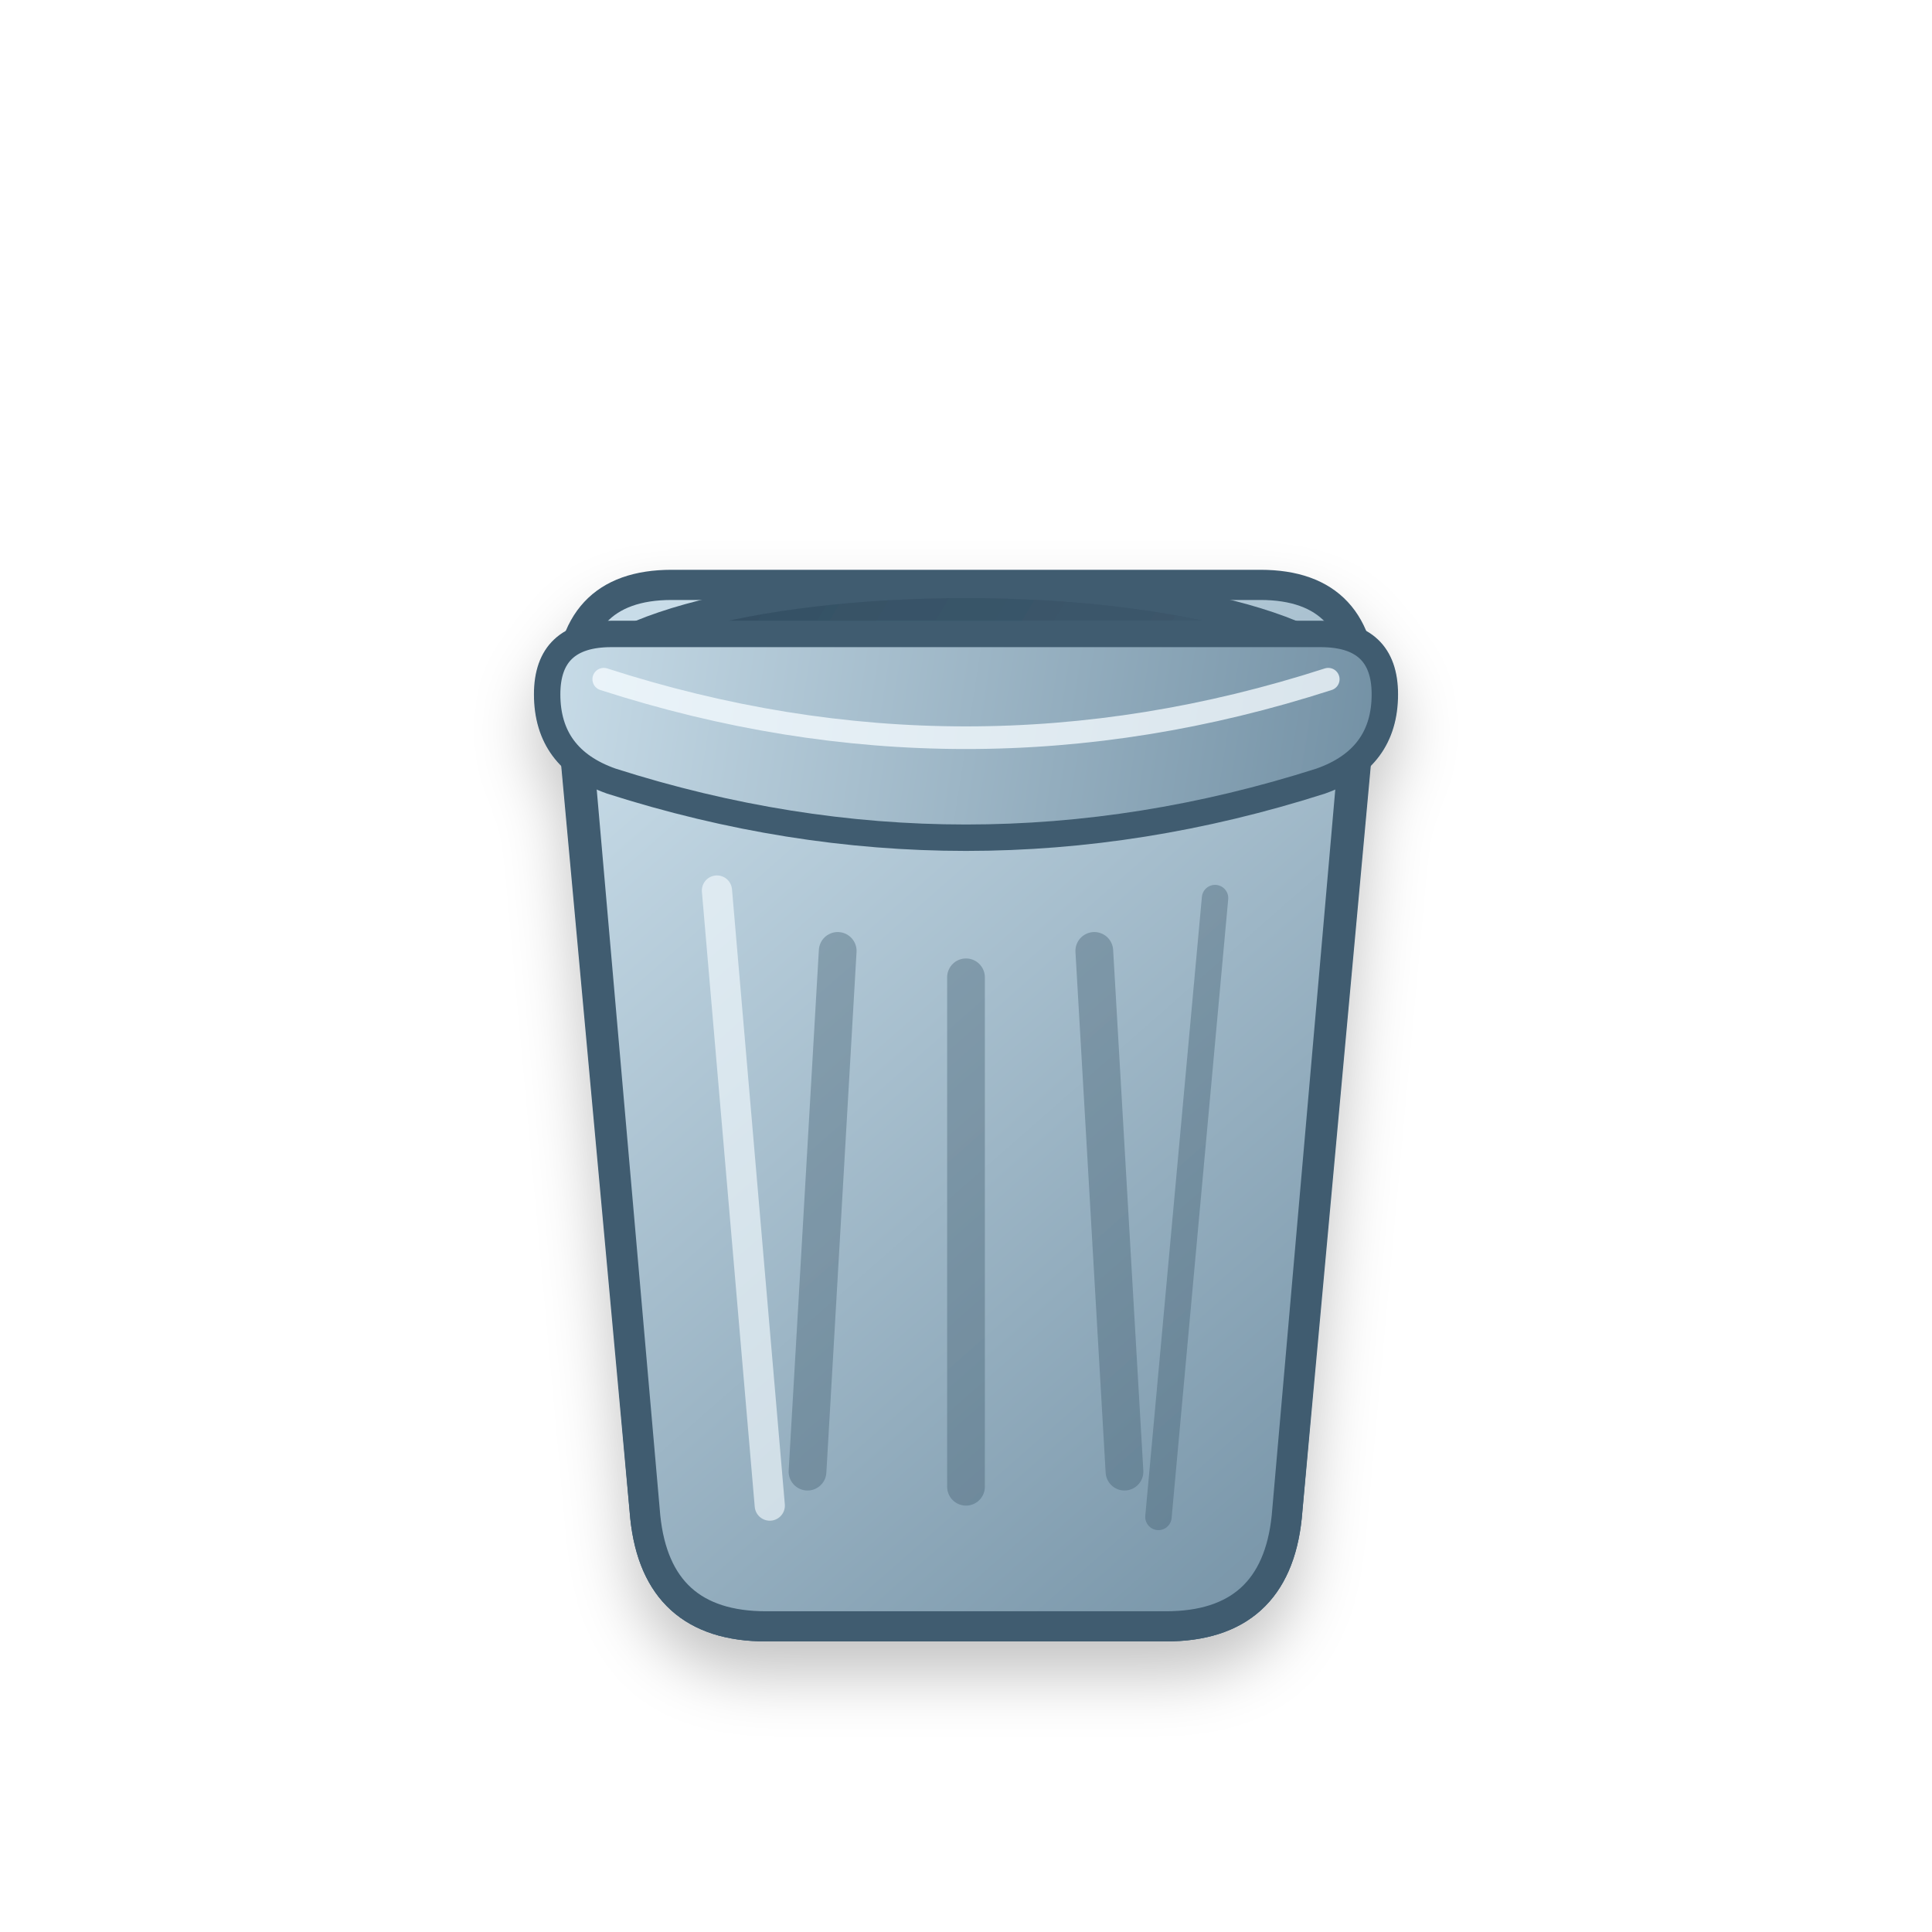
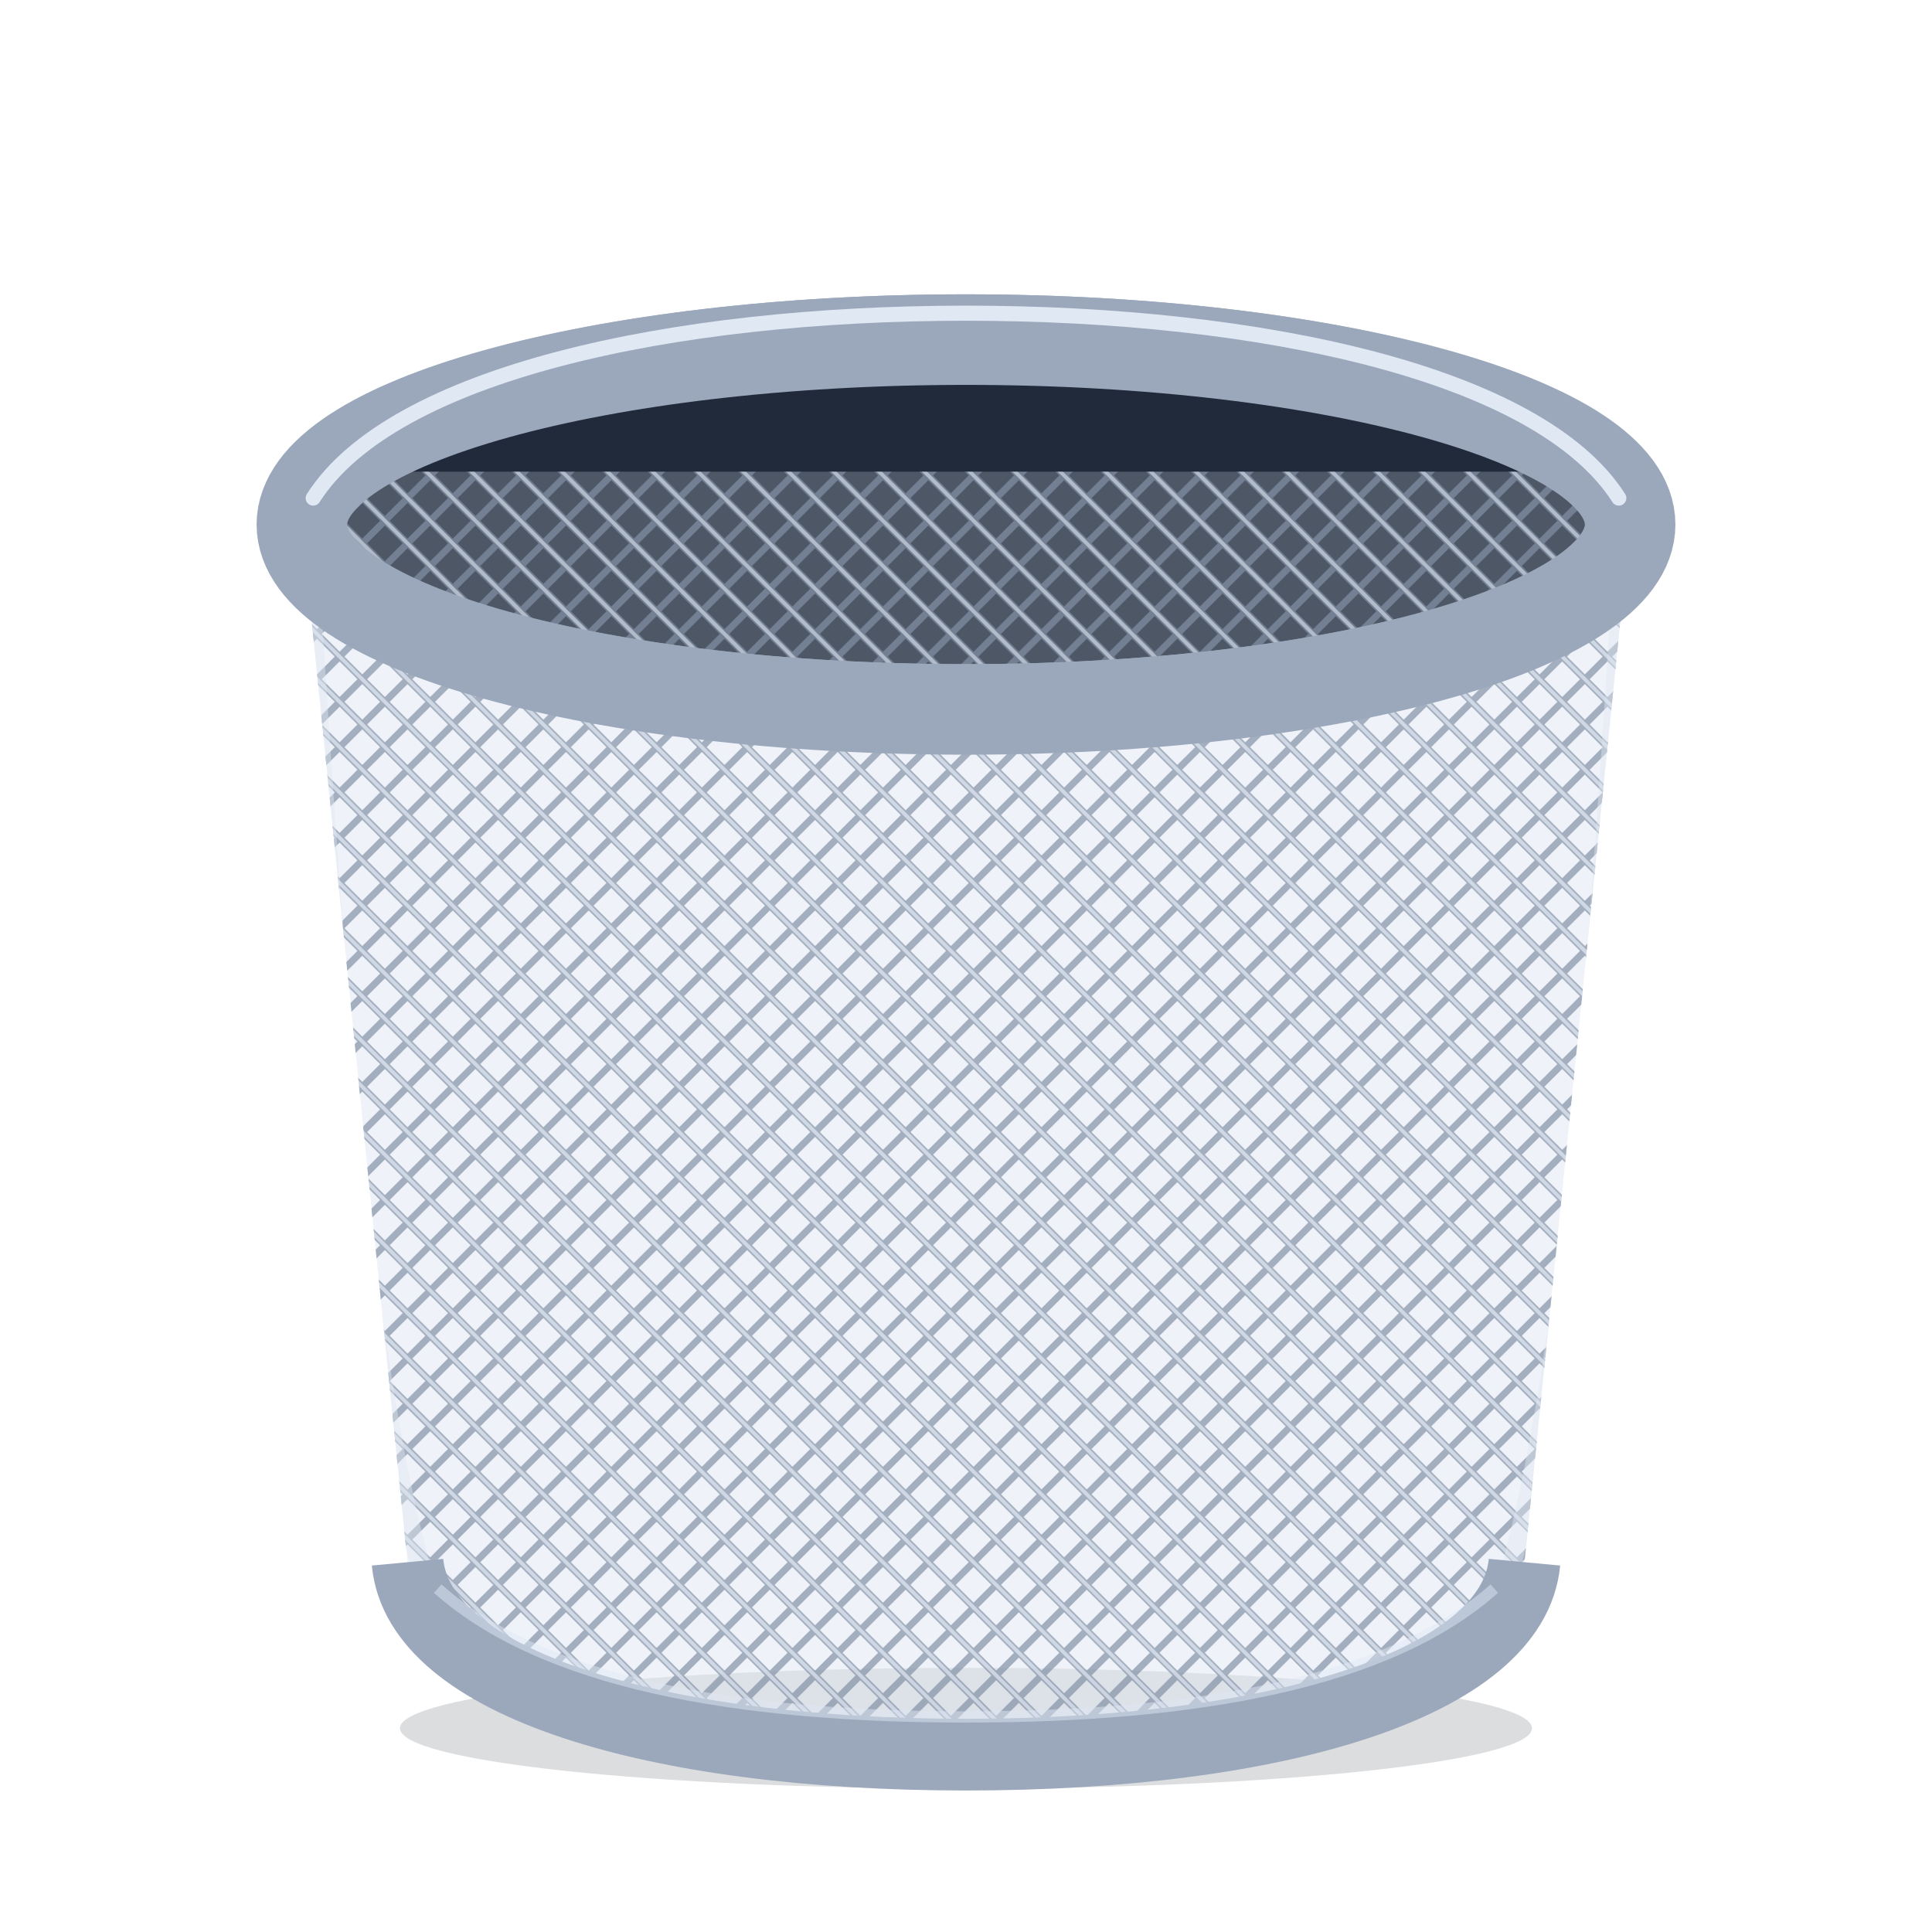
<svg xmlns="http://www.w3.org/2000/svg" width="256" height="256" viewBox="0 0 512 512" role="img" aria-labelledby="title desc">
  <defs>
-     <linearGradient id="binBody" x1="150" y1="190" x2="365" y2="435" gradientUnits="userSpaceOnUse">
-       <stop stop-color="#C8DCE8" />
-       <stop offset="1" stop-color="#718FA3" />
+     <linearGradient id="metal" x1="80" y1="90" x2="430" y2="460">
+       <stop stop-color="#E0E8F3" stop-opacity=".8" />
+       <stop offset=".35" stop-color="#9BA8BC" stop-opacity=".45" />
+       <stop offset=".75" stop-color="#66758D" stop-opacity=".35" />
+       <stop offset="1" stop-color="#E0E8F3" stop-opacity=".7" />
    </linearGradient>
-     <linearGradient id="inner" x1="180" y1="160" x2="330" y2="250" gradientUnits="userSpaceOnUse">
-       <stop stop-color="#344F63" />
-       <stop offset="1" stop-color="#405C70" />
+     <linearGradient id="rim" x1="80" y1="90" x2="430" y2="180">
+       <stop stop-color="#9BA8BC" />
+       <stop offset=".2" stop-color="#E0E8F3" />
+       <stop offset=".5" stop-color="#66758D" />
+       <stop offset=".8" stop-color="#E0E8F3" />
+       <stop offset="1" stop-color="#9BA8BC" />
    </linearGradient>
-     <linearGradient id="rim" x1="145" y1="170" x2="370" y2="205" gradientUnits="userSpaceOnUse">
-       <stop stop-color="#C8DCE8" />
-       <stop offset="1" stop-color="#718FA3" />
+     <linearGradient id="inside" x1="160" y1="100" x2="350" y2="200">
+       <stop stop-color="#202A3A" />
+       <stop offset="1" stop-color="#111B2A" />
    </linearGradient>
-     <filter id="shadow" x="-30%" y="-25%" width="160%" height="175%">
-       <feGaussianBlur in="SourceAlpha" stdDeviation="8" />
-       <feOffset dy="9" />
-       <feComponentTransfer>
-         <feFuncA type="linear" slope=".23" />
-       </feComponentTransfer>
-       <feMerge>
-         <feMergeNode />
-         <feMergeNode in="SourceGraphic" />
-       </feMerge>
-     </filter>
-     <clipPath id="opening">
-       <ellipse cx="256" cy="184" rx="104" ry="29" />
+     <pattern id="mesh" width="12" height="12" patternUnits="userSpaceOnUse">
+       <path d="M-6 6L6 -6M0 12L12 0M6 18L18 6M-6 6L6 18M0 0L12 12M6 -6L18 6" fill="none" stroke="#66758D" stroke-width="1.8" stroke-opacity=".82" />
+       <path d="M-6 6L6 18M0 0L12 12M6 -6L18 6" fill="none" stroke="#E0E8F3" stroke-width="1" stroke-opacity=".7" />
+     </pattern>
+     <clipPath id="body">
+       <path d="M80 139C83 112 155 91 256 91S429 112 432 139L404 414C401 446 339 465 256 465S111 446 108 414Z" />
    </clipPath>
  </defs>
-   <g filter="url(#shadow)">
-     <path d="M151 184Q151 155 178 155H334Q361 155 361 184L341 402Q338 431 309 431H203Q174 431 171 402Z" fill="url(#binBody)" stroke="#405C70" stroke-width="8" stroke-linejoin="round" />
-     <ellipse cx="256" cy="184" rx="104" ry="29" fill="url(#inner)" stroke="#405C70" stroke-width="7" />
-     <g />
-     <path d="M152 185Q256 224 360 185L341 402Q338 431 309 431H203Q174 431 171 402Z" fill="url(#binBody)" stroke="#405C70" stroke-width="8" stroke-linejoin="round" />
-     <path d="M174 207Q256 237 338 207" fill="none" stroke="#F5FBFF" stroke-opacity=".52" stroke-width="6" stroke-linecap="round" />
-     <path d="M190 236L204 399" stroke="#F5FBFF" stroke-opacity=".62" stroke-width="8" stroke-linecap="round" />
-     <path d="M322 238L307 402" stroke="#405C70" stroke-opacity=".38" stroke-width="7" stroke-linecap="round" />
-     <path d="M222 252L214 390M256 259V394M290 252L298 390" stroke="#405C70" stroke-opacity=".38" stroke-width="10" stroke-linecap="round" />
-     <path d="M145 184Q145 168 162 168H350Q367 168 367 184Q367 201 350 207Q256 237 162 207Q145 201 145 184Z" fill="url(#rim)" stroke="#405C70" stroke-width="7" />
-     <path d="M160 180Q256 211 352 180" fill="none" stroke="#F5FBFF" stroke-opacity=".78" stroke-width="6" stroke-linecap="round" />
+   <ellipse cx="256" cy="458" rx="150" ry="16" fill="#111827" opacity=".15" />
+   <path d="M80 139C83 112 155 91 256 91S429 112 432 139L404 414C401 446 339 465 256 465S111 446 108 414Z" fill="url(#metal)" opacity=".4" />
+   <ellipse cx="256" cy="139" rx="176" ry="49" fill="url(#inside)" />
+   <g clip-path="url(#body)">
+     <rect x="72" y="125" width="368" height="350" fill="url(#mesh)" opacity=".86" />
+     <rect x="72" y="125" width="368" height="350" fill="url(#metal)" opacity=".3" />
+     <path d="M82 150C91 300 100 390 119 438M430 150C421 300 412 390 393 438" fill="none" stroke="#E0E8F3" stroke-opacity=".45" stroke-width="5" />
  </g>
+   <path d="M108 414C111 446 173 465 256 465S401 446 404 414" fill="none" stroke="url(#rim)" stroke-width="19" />
+   <path d="M116 421C144 446 195 455 256 455S368 446 396 421" fill="none" stroke="#E0E8F3" stroke-opacity=".48" stroke-width="3" />
+   <ellipse cx="256" cy="139" rx="176" ry="49" fill="none" stroke="#9BA8BC" stroke-width="24" />
+   <ellipse cx="256" cy="135" rx="176" ry="49" fill="none" stroke="url(#rim)" stroke-width="16" />
+   <path d="M83 132C104 99 178 83 256 83S408 99 429 132" fill="none" stroke="#E0E8F3" stroke-width="4" stroke-linecap="round" />
</svg>
